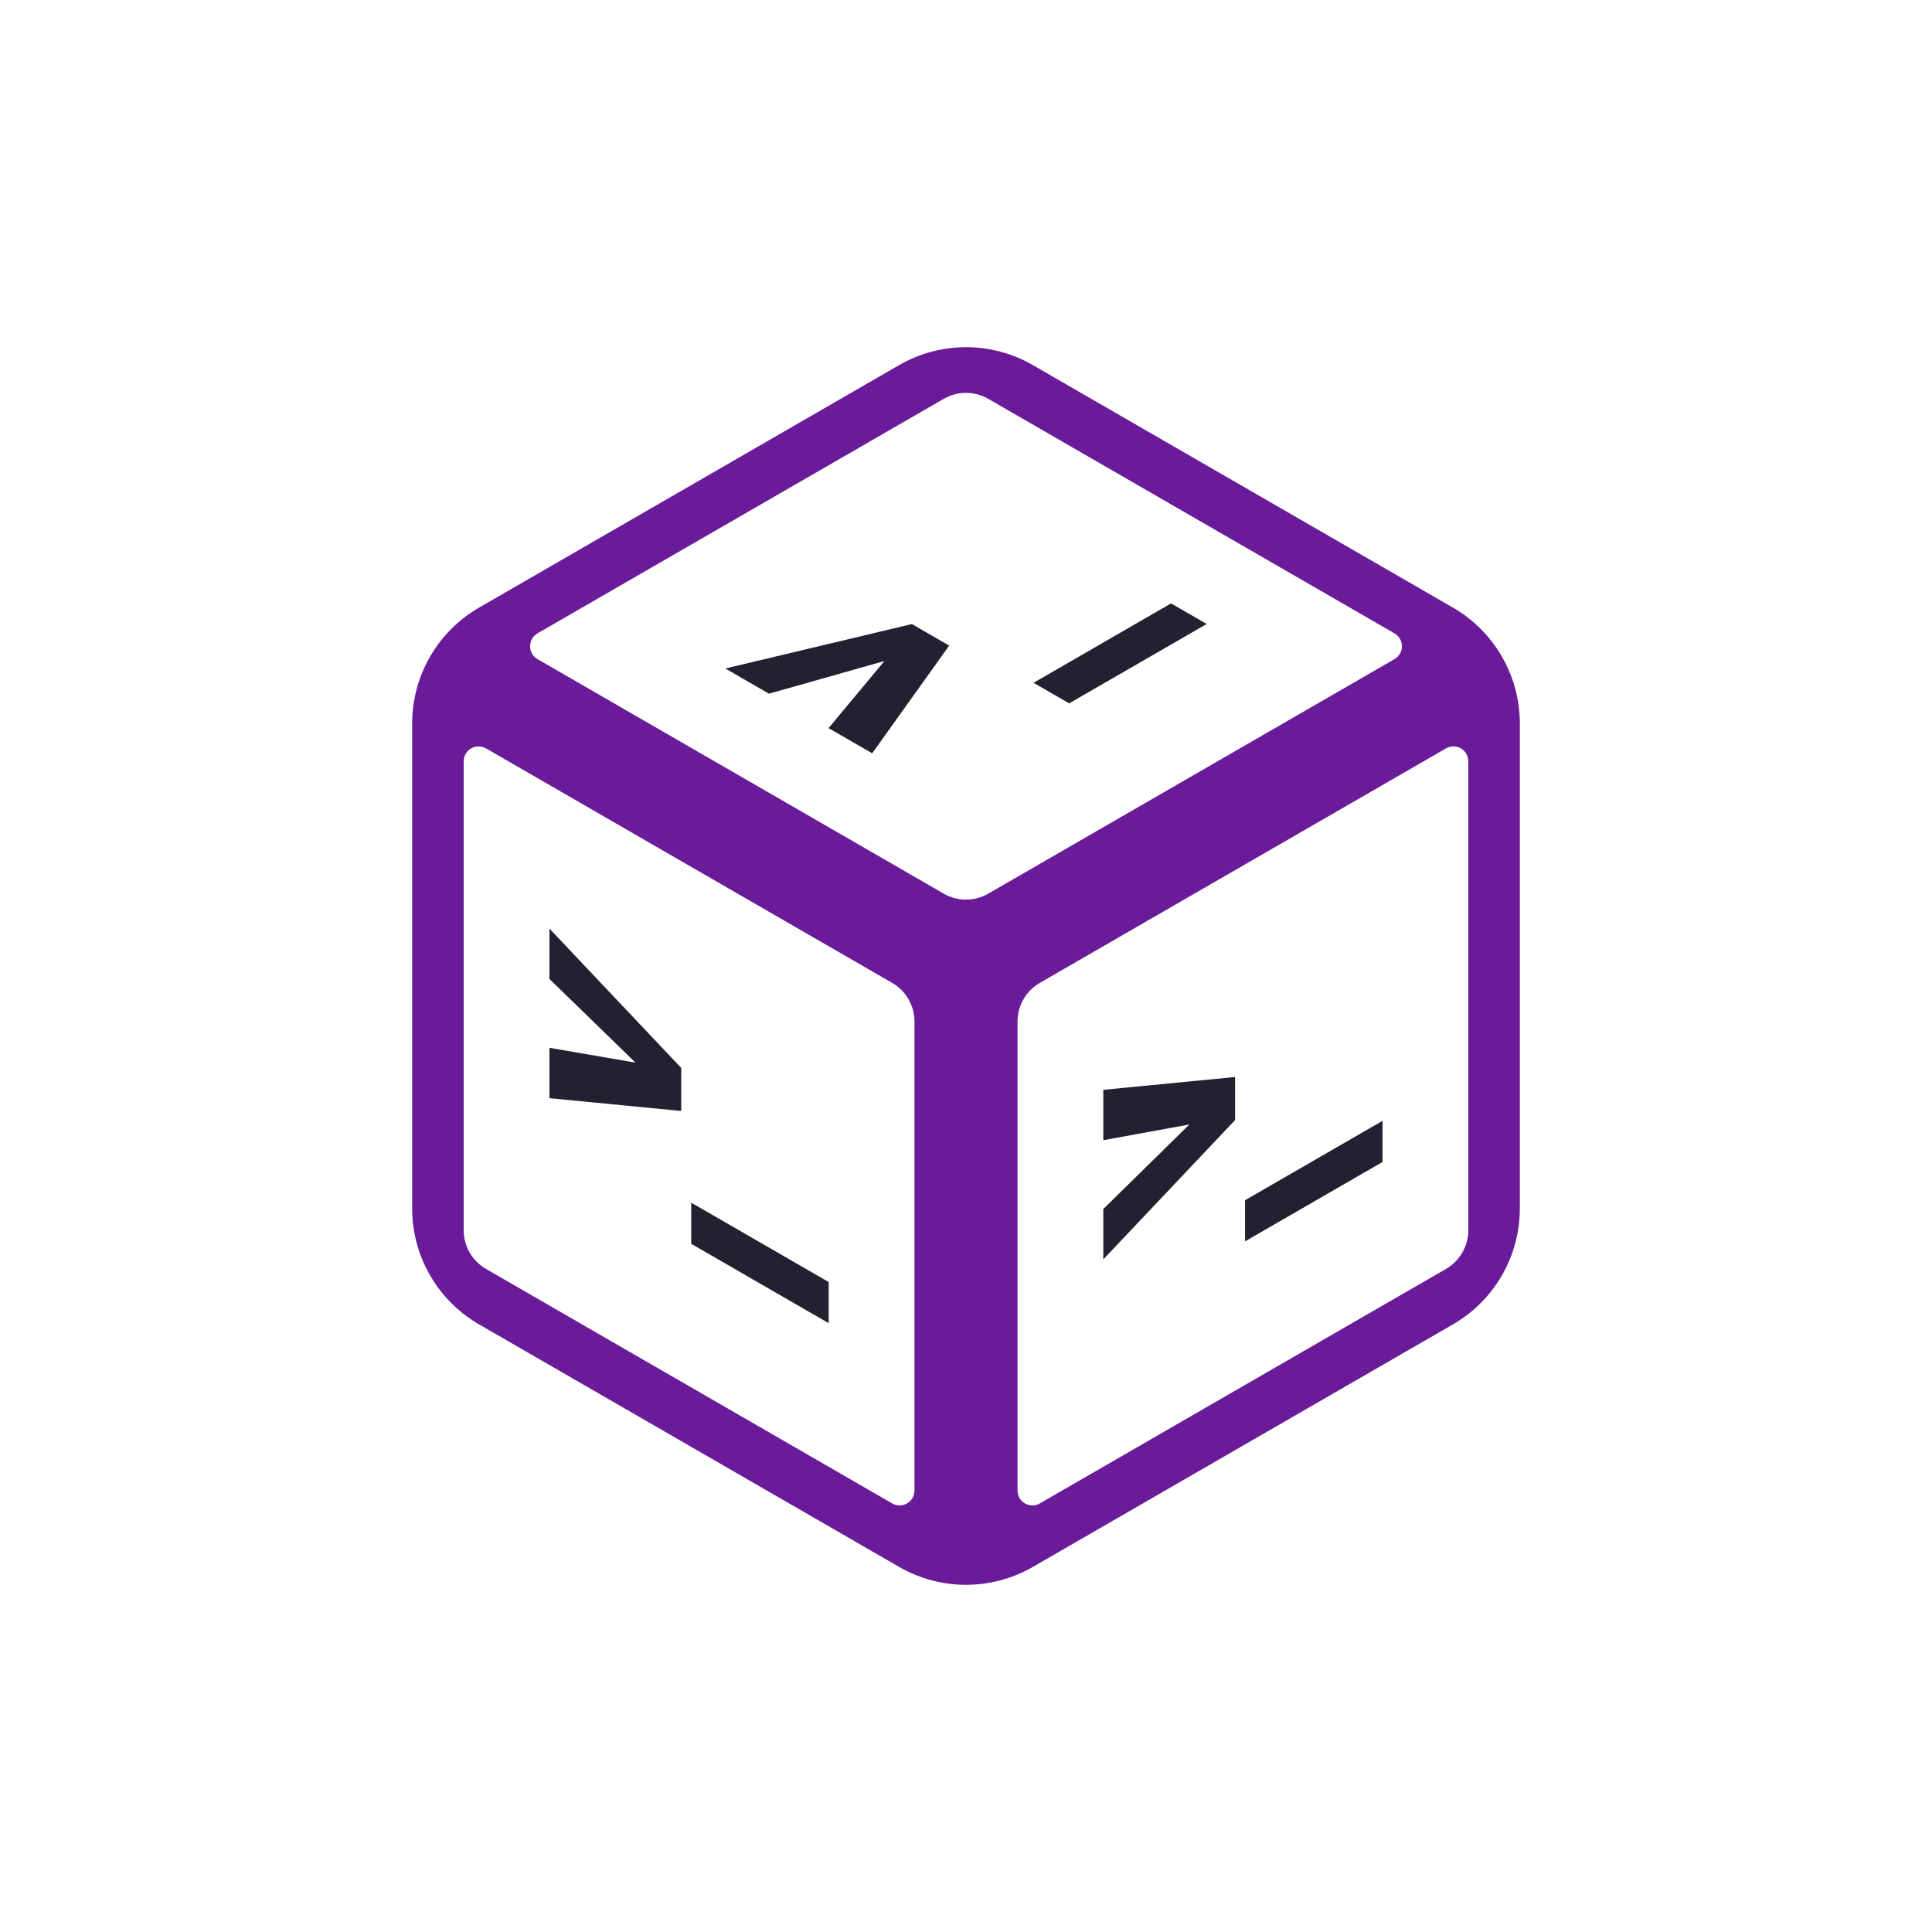
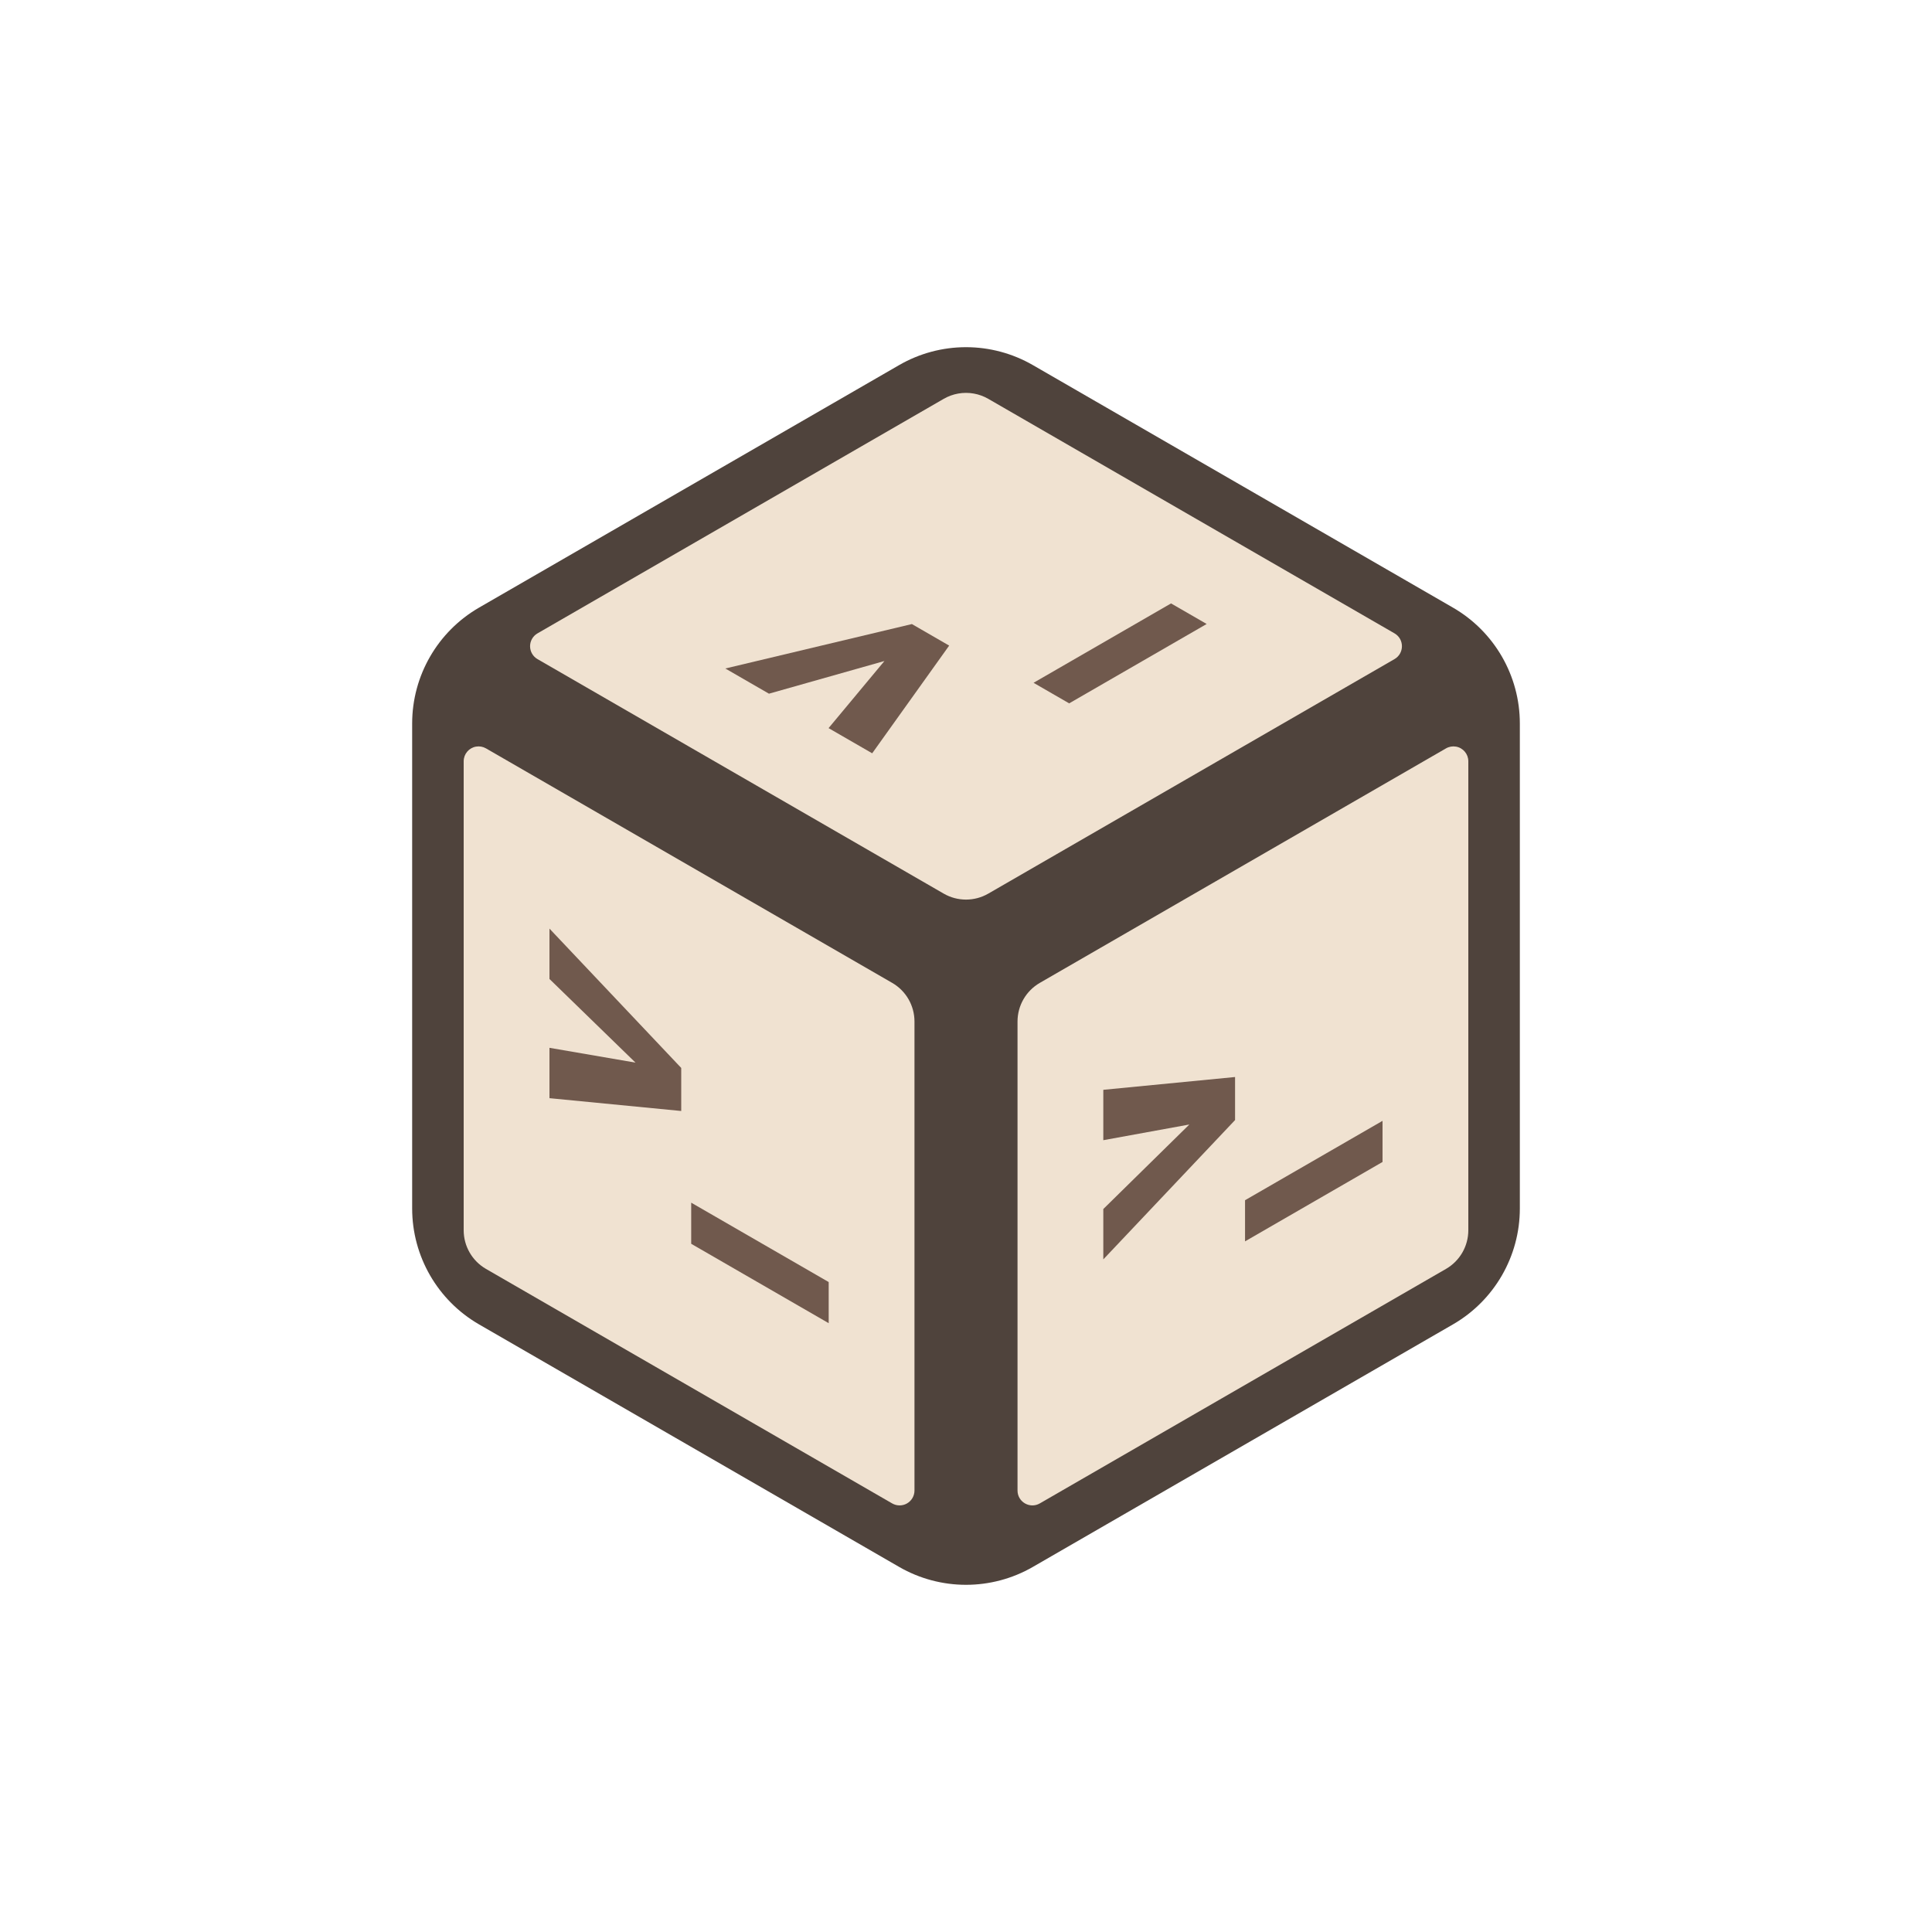
<svg xmlns="http://www.w3.org/2000/svg" width="300" height="300">
-   <path d="M-132 51.781a10.392 10.392 0 0 0-5.195 1.393L-169.805 72A10.392 10.392 0 0 0-175 81v37.652a10.392 10.392 0 0 0 5.195 9l32.61 18.827a10.392 10.392 0 0 0 10.39 0l32.61-18.827a10.392 10.392 0 0 0 5.195-9V81a10.392 10.392 0 0 0-5.195-9l-32.61-18.826A10.392 10.392 0 0 0-132 51.78Zm-.602 3.6a3.464 3.464 0 0 1 2.334.412L-98.732 74a1.155 1.155 0 0 1 0 2l-31.536 18.207a3.464 3.464 0 0 1-3.464 0L-165.268 76a1.155 1.155 0 0 1 0-2l31.536-18.207a3.464 3.464 0 0 1 1.13-.412zm-37.443 27.412a1.155 1.155 0 0 1 .777.137l31.536 18.207a3.464 3.464 0 0 1 1.732 3v36.414a1.155 1.155 0 0 1-1.732 1l-31.536-18.207a3.464 3.464 0 0 1-1.732-3V83.93a1.155 1.155 0 0 1 .955-1.137zm76.09 0A1.155 1.155 0 0 1-93 83.93v36.414a3.464 3.464 0 0 1-1.732 3l-31.536 18.207a1.155 1.155 0 0 1-1.732-1v-36.414a3.464 3.464 0 0 1 1.732-3l31.536-18.207a1.155 1.155 0 0 1 .777-.137z" style="fill:#6a1b9a;fill-opacity:1;stroke-width:19.861;stroke-linecap:round;stroke-linejoin:round" transform="matrix(2 0 0 2 414 -49.652)" />
-   <g style="font-weight:700;font-size:24px;font-family:Heebo;-inkscape-font-specification:&quot;Heebo Bold&quot;;text-align:center;text-anchor:middle;white-space:pre;shape-inside:url(#rect2729);fill:#241f31;fill-opacity:1;stroke-width:12;stroke-linecap:round;stroke-linejoin:round" transform="matrix(2 0 0 2 292.629 -351.256)">
-     <path d="m-60.654 264.152 6.68-1.218-6.68 6.563v3.91l10.23-10.818v-3.342l-10.23.994zm21.679 1.691v-3.193l-10.675 6.163v3.194z" aria-label="&gt;_" style="fill:#241f31;fill-opacity:1" />
-   </g>
-   <g style="font-weight:700;font-size:24px;font-family:Heebo;-inkscape-font-specification:&quot;Heebo Bold&quot;;text-align:center;text-anchor:middle;white-space:pre;shape-inside:url(#rect2729);fill:#241f31;fill-opacity:1;stroke-width:12;stroke-linecap:round;stroke-linejoin:round" transform="matrix(2 0 0 2 206.629 -351.256)">
-     <path d="m-60.654 251.635 6.68 6.495-6.68-1.15v3.91l10.23.995v-3.342l-10.23-10.818Zm21.679 26.725v-3.194l-10.675-6.163v3.193z" aria-label="&gt;_" style="fill:#241f31;fill-opacity:1" />
-   </g>
-   <g style="font-weight:700;font-size:24px;font-family:Heebo;-inkscape-font-specification:&quot;Heebo Bold&quot;;text-align:center;text-anchor:middle;white-space:pre;shape-inside:url(#rect2729);fill:#241f31;fill-opacity:1;stroke-width:12;stroke-linecap:round;stroke-linejoin:round" transform="matrix(2 0 0 2 249.629 -425.736)">
-     <path d="m-65.113 266.726 8.965-2.537-4.336 5.21 3.386 1.955 5.977-8.362-2.895-1.672-14.484 3.45zm33.984-5.412-2.766-1.597-10.675 6.163 2.765 1.597z" aria-label="&gt;_" style="fill:#241f31;fill-opacity:1" />
+   <path d="M87 51.955c-1.824 0-3.616.481-5.195 1.393l-32.61 18.826a10.392 10.392 0 0 0-5.195 9v37.653c0 3.712 1.98 7.143 5.195 9l32.61 18.826a10.392 10.392 0 0 0 10.39 0l32.61-18.826a10.392 10.392 0 0 0 5.195-9V81.174c0-3.712-1.98-7.143-5.195-9l-32.61-18.826A10.392 10.392 0 0 0 87 51.955Z" style="fill:#4f433c;fill-opacity:1;stroke-width:19.861;stroke-linecap:round;stroke-linejoin:round" transform="matrix(2 0 0 2 -24 -50)" />
+   <path d="M86.398 55.555c-.398.07-.78.21-1.13.412L53.732 74.174a1.155 1.155 0 0 0 0 2L85.268 94.38a3.463 3.463 0 0 0 3.464 0l31.536-18.207c.77-.445.77-1.556 0-2L88.732 55.967a3.464 3.464 0 0 0-2.334-.412ZM48.955 82.967A1.155 1.155 0 0 0 48 84.104v36.414c0 1.237.66 2.38 1.732 3l31.536 18.207a1.155 1.155 0 0 0 1.732-1V104.31c0-1.238-.66-2.382-1.732-3L49.732 83.104a1.155 1.155 0 0 0-.777-.137zm76.09 0a1.155 1.155 0 0 0-.777.137L92.732 101.31a3.464 3.464 0 0 0-1.732 3v36.414c0 .889.963 1.444 1.732 1l31.536-18.207a3.464 3.464 0 0 0 1.732-3V84.104c0-.561-.403-1.04-.955-1.137z" style="fill:#f0e2d1;fill-opacity:1;stroke-width:19.861;stroke-linecap:round;stroke-linejoin:round" transform="matrix(2 0 0 2 -24 -50)" />
+   <g style="fill:#70594d;fill-opacity:1">
+     <g style="font-weight:700;font-size:24px;font-family:Heebo;-inkscape-font-specification:&quot;Heebo Bold&quot;;text-align:center;text-anchor:middle;white-space:pre;shape-inside:url(#rect2729);fill:#70594d;fill-opacity:1;stroke-width:12;stroke-linecap:round;stroke-linejoin:round" transform="matrix(2 0 0 2 292.629 -351.256)">
+       <path d="m-60.654 264.152 6.68-1.218-6.68 6.563v3.91l10.23-10.818v-3.342l-10.23.994zm21.679 1.691v-3.193l-10.675 6.163v3.194z" aria-label="&gt;_" style="fill:#70594d;fill-opacity:1" />
+     </g>
+     <g style="font-weight:700;font-size:24px;font-family:Heebo;-inkscape-font-specification:&quot;Heebo Bold&quot;;text-align:center;text-anchor:middle;white-space:pre;shape-inside:url(#rect2729);fill:#70594d;fill-opacity:1;stroke-width:12;stroke-linecap:round;stroke-linejoin:round" transform="matrix(2 0 0 2 206.629 -351.256)">
+       <path d="m-60.654 251.635 6.68 6.495-6.68-1.15v3.91l10.23.995v-3.342l-10.23-10.818Zm21.679 26.725v-3.194l-10.675-6.163v3.193z" aria-label="&gt;_" style="fill:#70594d;fill-opacity:1" />
+     </g>
+     <g style="font-weight:700;font-size:24px;font-family:Heebo;-inkscape-font-specification:&quot;Heebo Bold&quot;;text-align:center;text-anchor:middle;white-space:pre;shape-inside:url(#rect2729);fill:#70594d;fill-opacity:1;stroke-width:12;stroke-linecap:round;stroke-linejoin:round" transform="matrix(2 0 0 2 249.629 -425.736)">
+       <path d="m-65.113 266.726 8.965-2.537-4.336 5.21 3.386 1.955 5.977-8.362-2.895-1.672-14.484 3.45zm33.984-5.412-2.766-1.597-10.675 6.163 2.765 1.597z" aria-label="&gt;_" style="fill:#70594d;fill-opacity:1" />
+     </g>
  </g>
</svg>
